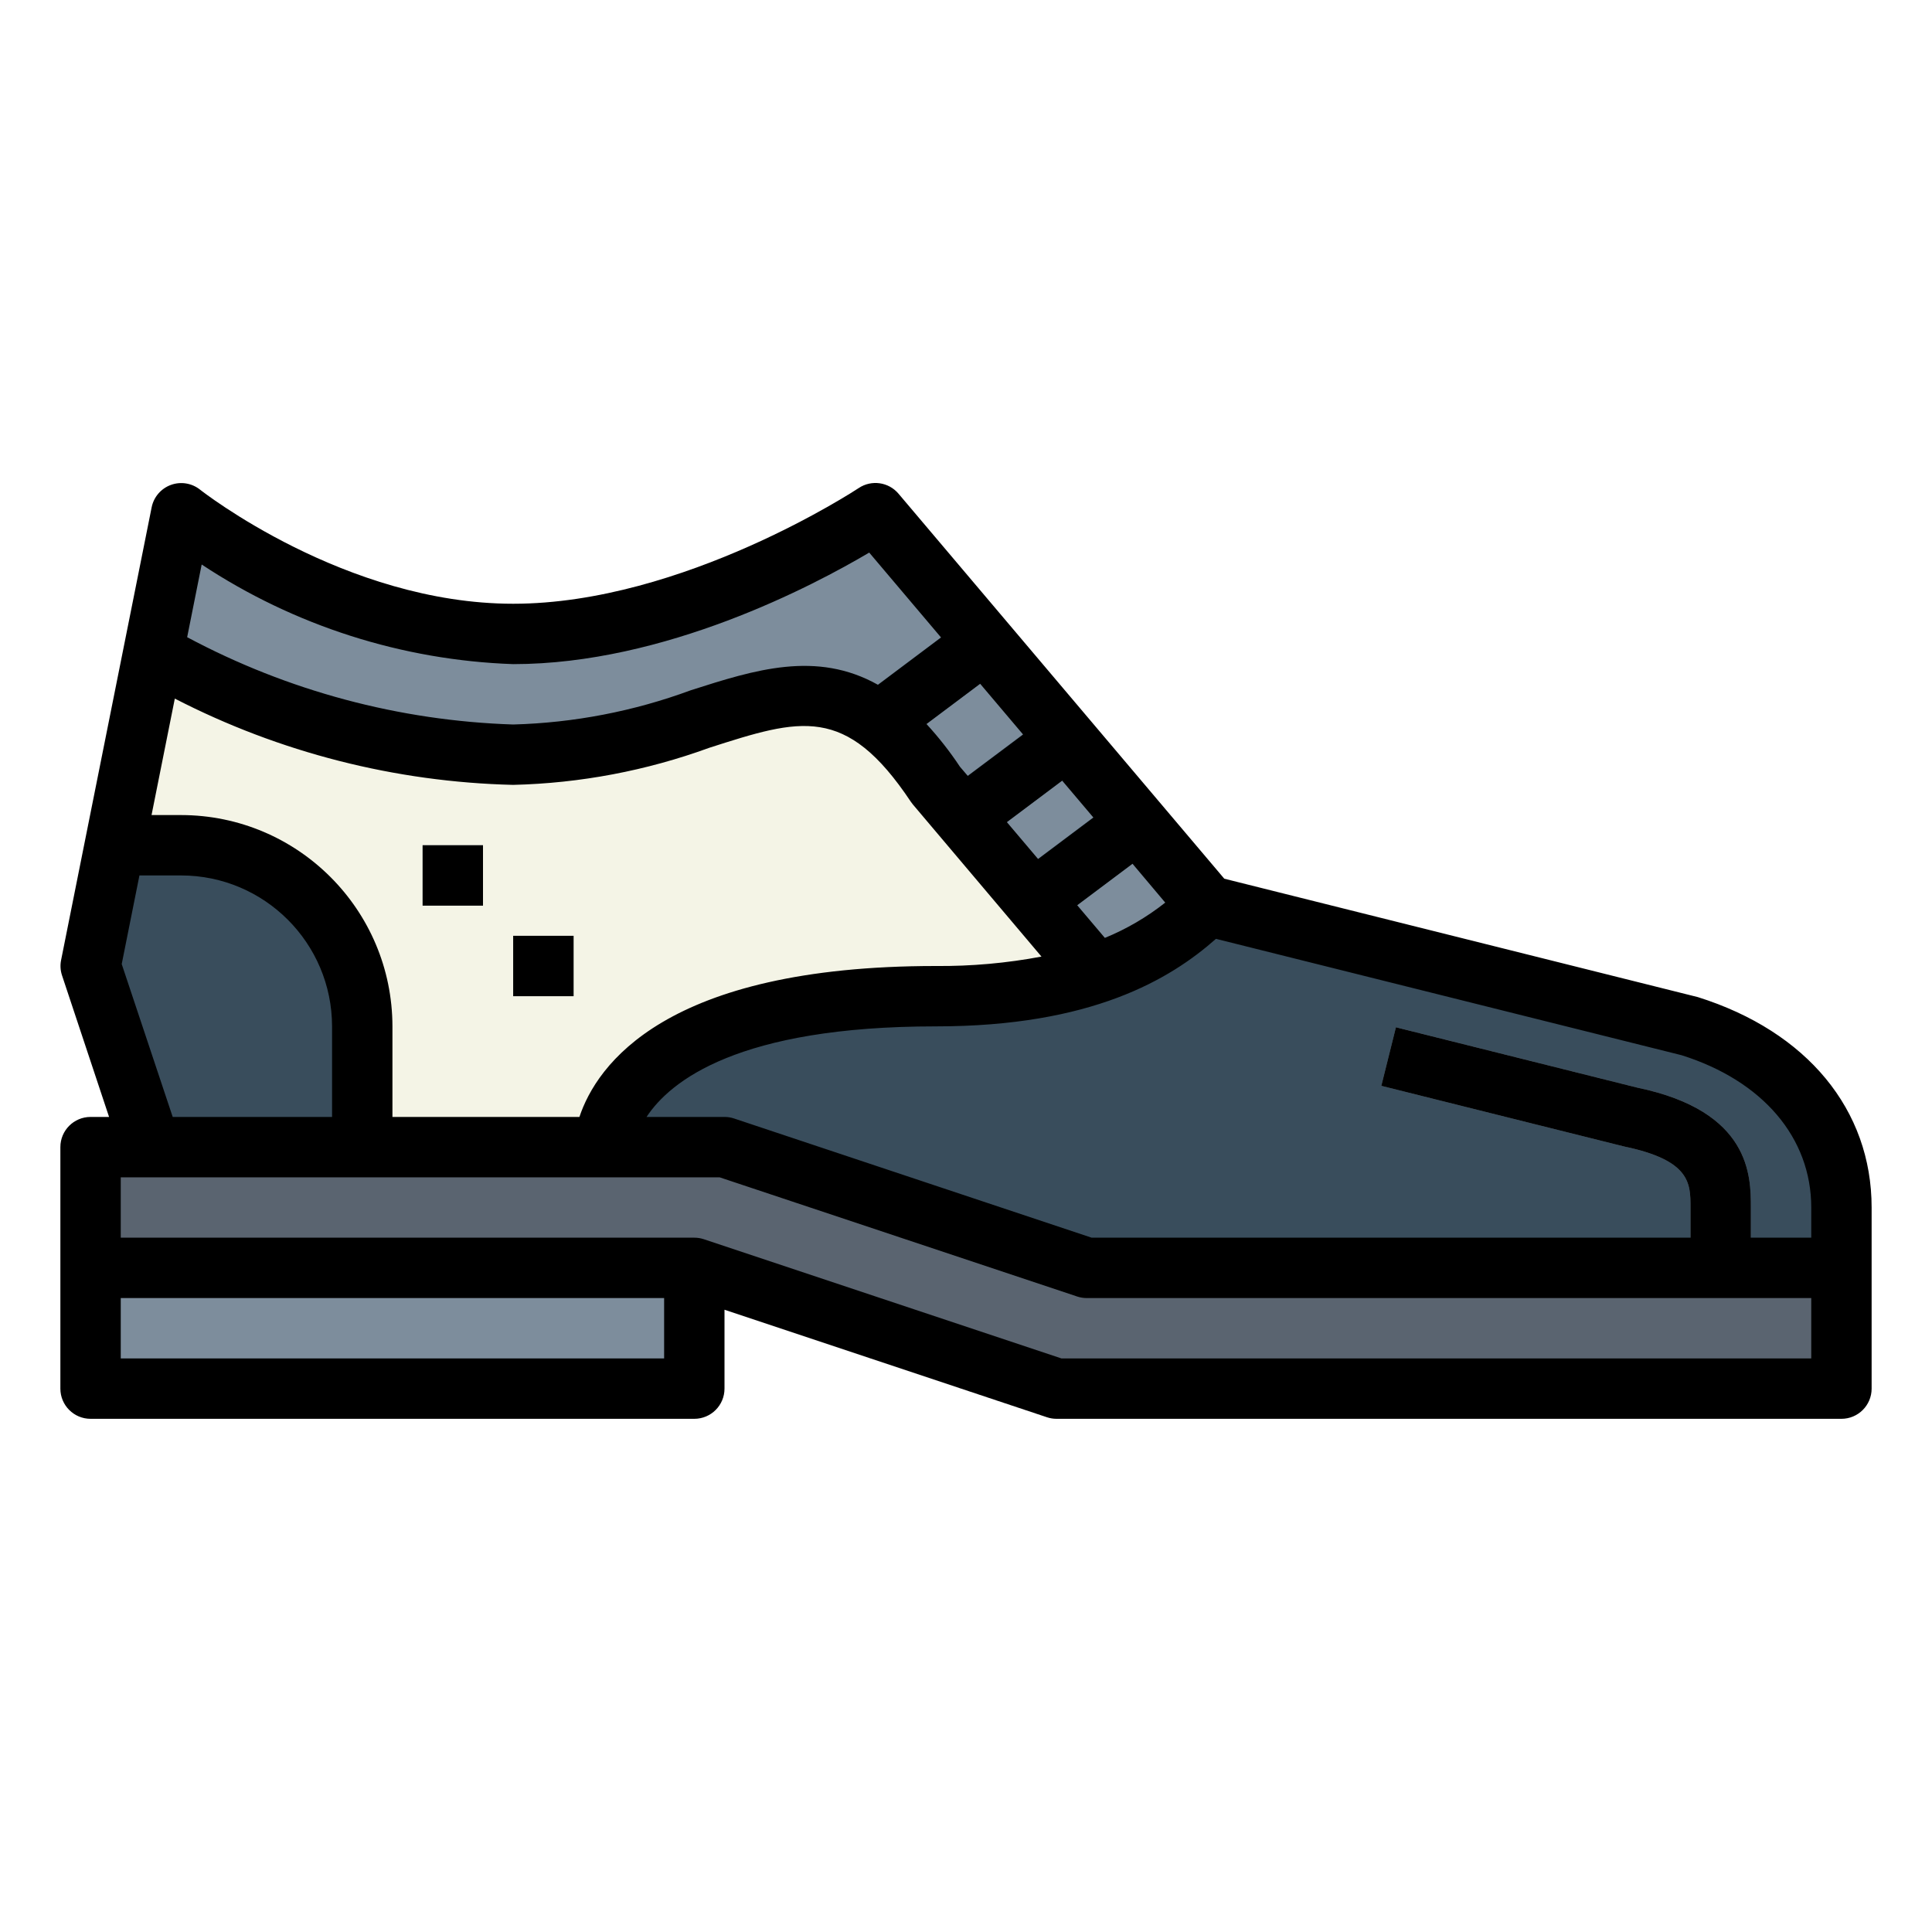
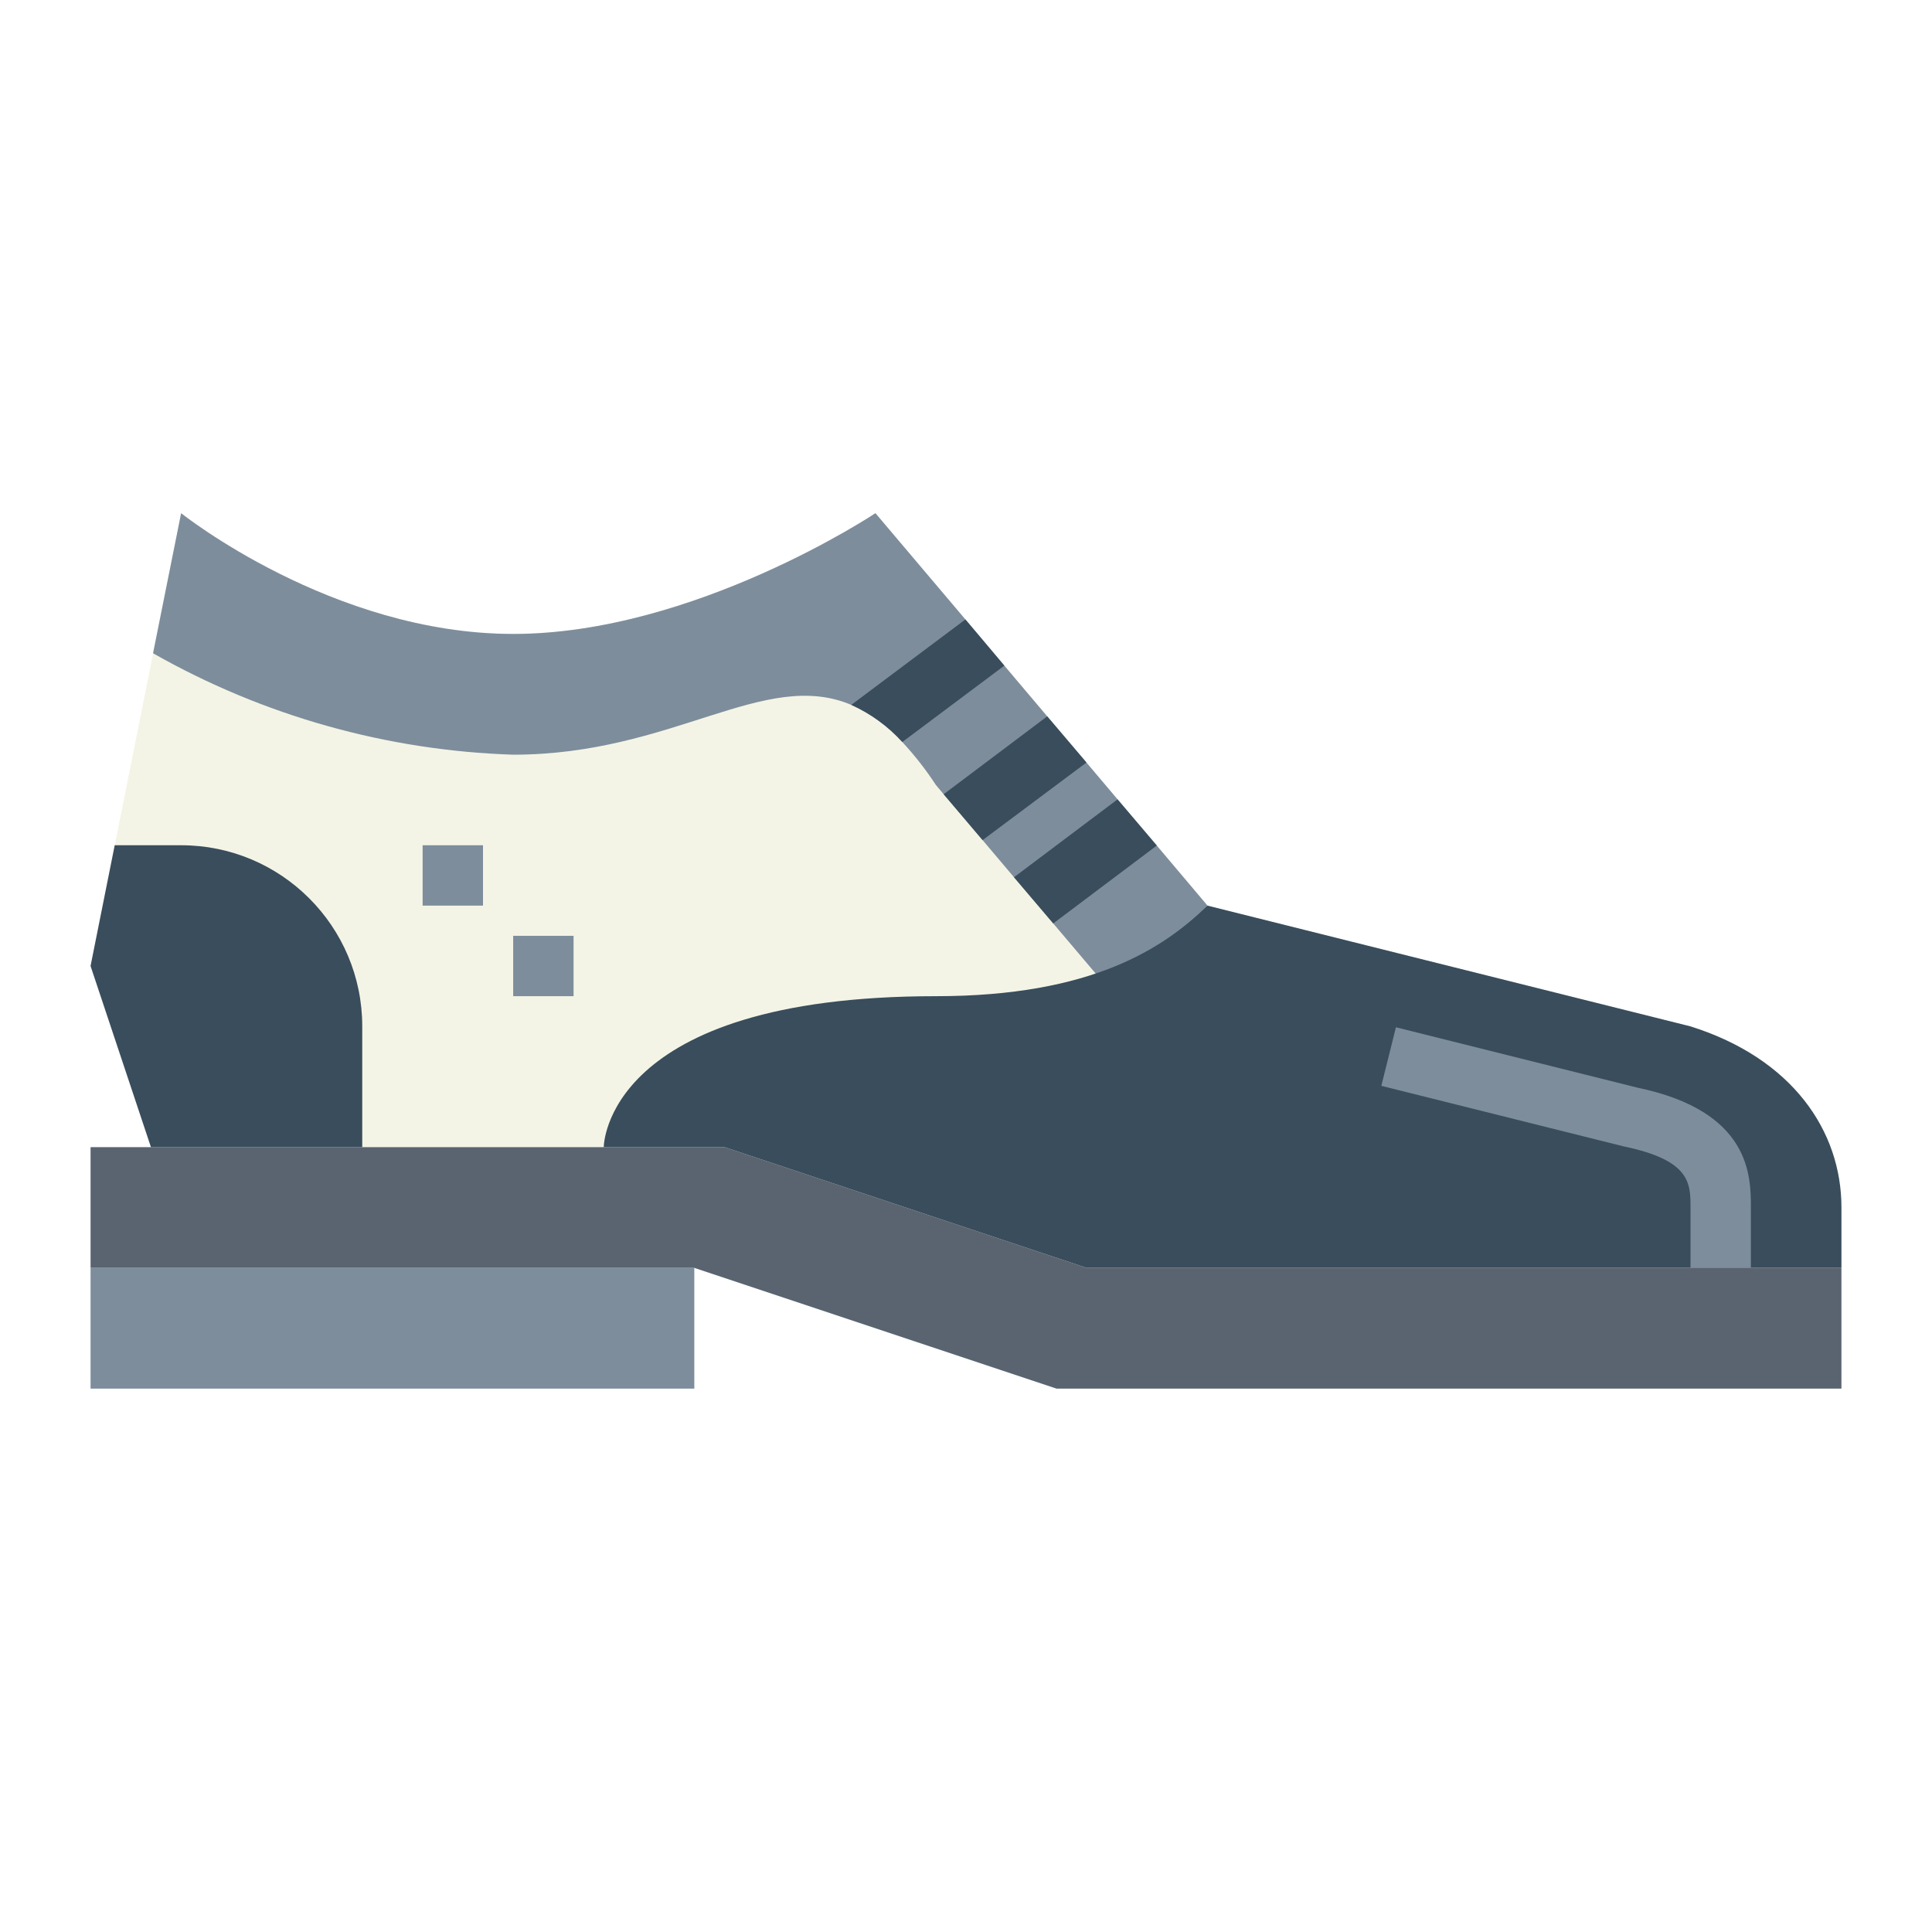
<svg xmlns="http://www.w3.org/2000/svg" height="512" viewBox="0 0 64 64" width="512">
-   <g id="Filled_outline" data-name="Filled outline">
-     <path d="m40 30-11-13s-6 4-12 4-11-4-11-4l-3 15 2 6h19l12 4h25v-2c0-2.536-1.625-4.938-5-6z" fill="#f4f4e6" />
-     <path d="m3 42h20v4h-20z" fill="#7d8d9c" />
-     <path d="m61 46h-26l-12-4h-20v-4h21l12 4h25z" fill="#5a6470" />
-     <path d="m3.8 28-.8 4 2 6h7v-4a6 6 0 0 0 -6-6z" fill="#394d5c" />
-     <path d="m56 34-16-4c-1.451 1.407-3.822 3-9 3-11 0-11 5-11 5h4l12 4h25v-2c0-2.536-1.625-4.938-5-6z" fill="#394d5c" />
-     <path d="m29 17s-6 4-12 4-11-4-11-4l-.928 4.639a25.832 25.832 0 0 0 11.928 3.361c7 0 10-5 14 1l5.29 6.251a9.456 9.456 0 0 0 3.71-2.251l.063.016z" fill="#7d8d9c" />
-     <path d="m28.5 21.5h5v1.999h-5z" fill="#394d5c" transform="matrix(.8 -.6 .6 .8 -7.3 23.093)" />
-     <path d="m31.5 24.5h5v1.999h-5z" fill="#394d5c" transform="matrix(.8 -.6 .6 .8 -8.5 25.492)" />
-     <path d="m33.5 27.5h5v1.999h-5z" fill="#394d5c" transform="matrix(.8 -.6 .6 .8 -9.9 27.291)" />
-     <g fill="#7d8d9c">
-       <path d="m58 42h-2v-2c0-.8 0-1.562-2.2-2.021l-8.042-2.009.484-1.94 8 2c3.758.782 3.758 2.935 3.758 3.97z" />
-       <path d="m14 28h2v2h-2z" />
-       <path d="m17 31h2v2h-2z" />
-     </g>
-     <path d="m56.242 33.03-15.686-3.922-10.792-12.754a1 1 0 0 0 -1.319-.186c-.057.038-5.813 3.832-11.445 3.832-5.563 0-10.329-3.744-10.376-3.782a1 1 0 0 0 -1.6.586l-3 15a.979.979 0 0 0 .032.512l1.557 4.684h-.613a1 1 0 0 0 -1 1v8a1 1 0 0 0 1 1h20a1 1 0 0 0 1-1v-2.613l10.684 3.562a1 1 0 0 0 .316.051h26a1 1 0 0 0 1-1v-6c0-3.23-2.131-5.83-5.758-6.97zm-37.048 3.97h-6.194v-3a7.008 7.008 0 0 0 -7-7h-.98l.771-3.858a25.846 25.846 0 0 0 11.209 2.858 20.393 20.393 0 0 0 6.5-1.23c3.007-.964 4.516-1.446 6.67 1.785.021.031.044.062.068.091l4.262 5.042a18 18 0 0 1 -3.5.312c-8.971 0-11.235 3.289-11.806 5zm14.16-9.766 1.832-1.374 1.036 1.224-1.832 1.374zm-1.293-1.529-.261-.305a11.384 11.384 0 0 0 -1.109-1.416l1.778-1.333 1.424 1.683zm4.539 5.364-.916-1.082 1.832-1.374 1.084 1.287a8.281 8.281 0 0 1 -2 1.169zm-29.919-12.369a19.973 19.973 0 0 0 10.319 3.3c5.024 0 9.943-2.6 11.794-3.695l2.381 2.814-2.089 1.567c-2.043-1.146-4.078-.5-6.2.179a18.439 18.439 0 0 1 -5.886 1.135 24.61 24.61 0 0 1 -10.8-2.892zm-2.649 13.236.587-2.936h1.381a5.006 5.006 0 0 1 5 5v3h-5.279zm17.968 13.064h-18v-2h18zm38 0h-24.838l-11.846-3.949a1 1 0 0 0 -.316-.051h-19v-2h19.838l11.846 3.949a1 1 0 0 0 .316.051h24zm0-4h-2v-1c0-1.035 0-3.188-3.758-3.97l-8-2-.484 1.94 8.042 2.009c2.2.459 2.2 1.221 2.2 2.021v1h-19.838l-11.846-3.949a1 1 0 0 0 -.316-.051h-2.582c.784-1.192 3.044-3 9.582-3 5.16 0 7.76-1.556 9.28-2.9l15.42 3.854c2.693.846 4.3 2.734 4.3 5.046z" />
-     <path d="m14 28h2v2h-2z" />
-     <path d="m17 31h2v2h-2z" />
+   <path d="m40 30-11-13s-6 4-12 4-11-4-11-4l-3 15 2 6h19l12 4h25v-2c0-2.536-1.625-4.938-5-6z" fill="#f4f4e6" />
+   <path d="m3 42h20v4h-20z" fill="#7d8d9c" />
+   <path d="m61 46h-26l-12-4h-20v-4h21l12 4h25z" fill="#5a6470" />
+   <path d="m3.8 28-.8 4 2 6h7v-4a6 6 0 0 0 -6-6z" fill="#394d5c" />
+   <path d="m40 30c-.49.88-1.91 1.7-3.67 2.29l-1.44-1.7-1.3-1.53-1.04-1.23-1.29-1.52-.26-.31a10.665 10.665 0 0 0 -1.11-1.42 5.129 5.129 0 0 0 -1.69-1.23c-2.89-1.22-5.9 1.65-11.2 1.65a25.839 25.839 0 0 1 -11.93-3.36l.93-4.64s5 4 11 4 12-4 12-4l2.98 3.52 1.29 1.53 1.42 1.68 1.3 1.53 1.03 1.22 1.3 1.53z" fill="#7d8d9c" />
+   <g fill="#394d5c">
+     <path d="m33.27 22.05-3.38 2.53a5.129 5.129 0 0 0 -1.69-1.23l3.78-2.83z" />
+     <path d="m35.99 25.26-3.44 2.57-1.29-1.52 3.43-2.58z" />
+     <path d="m38.32 28.01-3.43 2.58-1.3-1.53 3.43-2.58z" />
  </g>
+   <path d="m14 28h2v2h-2z" fill="#7d8d9c" />
+   <path d="m17 31h2v2h-2z" fill="#7d8d9c" />
+   <path d="m56 34-16-4c-1.451 1.407-3.822 3-9 3-11 0-11 5-11 5h4l12 4h25v-2c0-2.536-1.625-4.938-5-6z" fill="#394d5c" />
+   <path d="m58 42h-2v-2c0-.8 0-1.562-2.2-2.021l-8.042-2.009.484-1.94 8 2c3.758.782 3.758 2.935 3.758 3.97z" fill="#7d8d9c" />
</svg>
